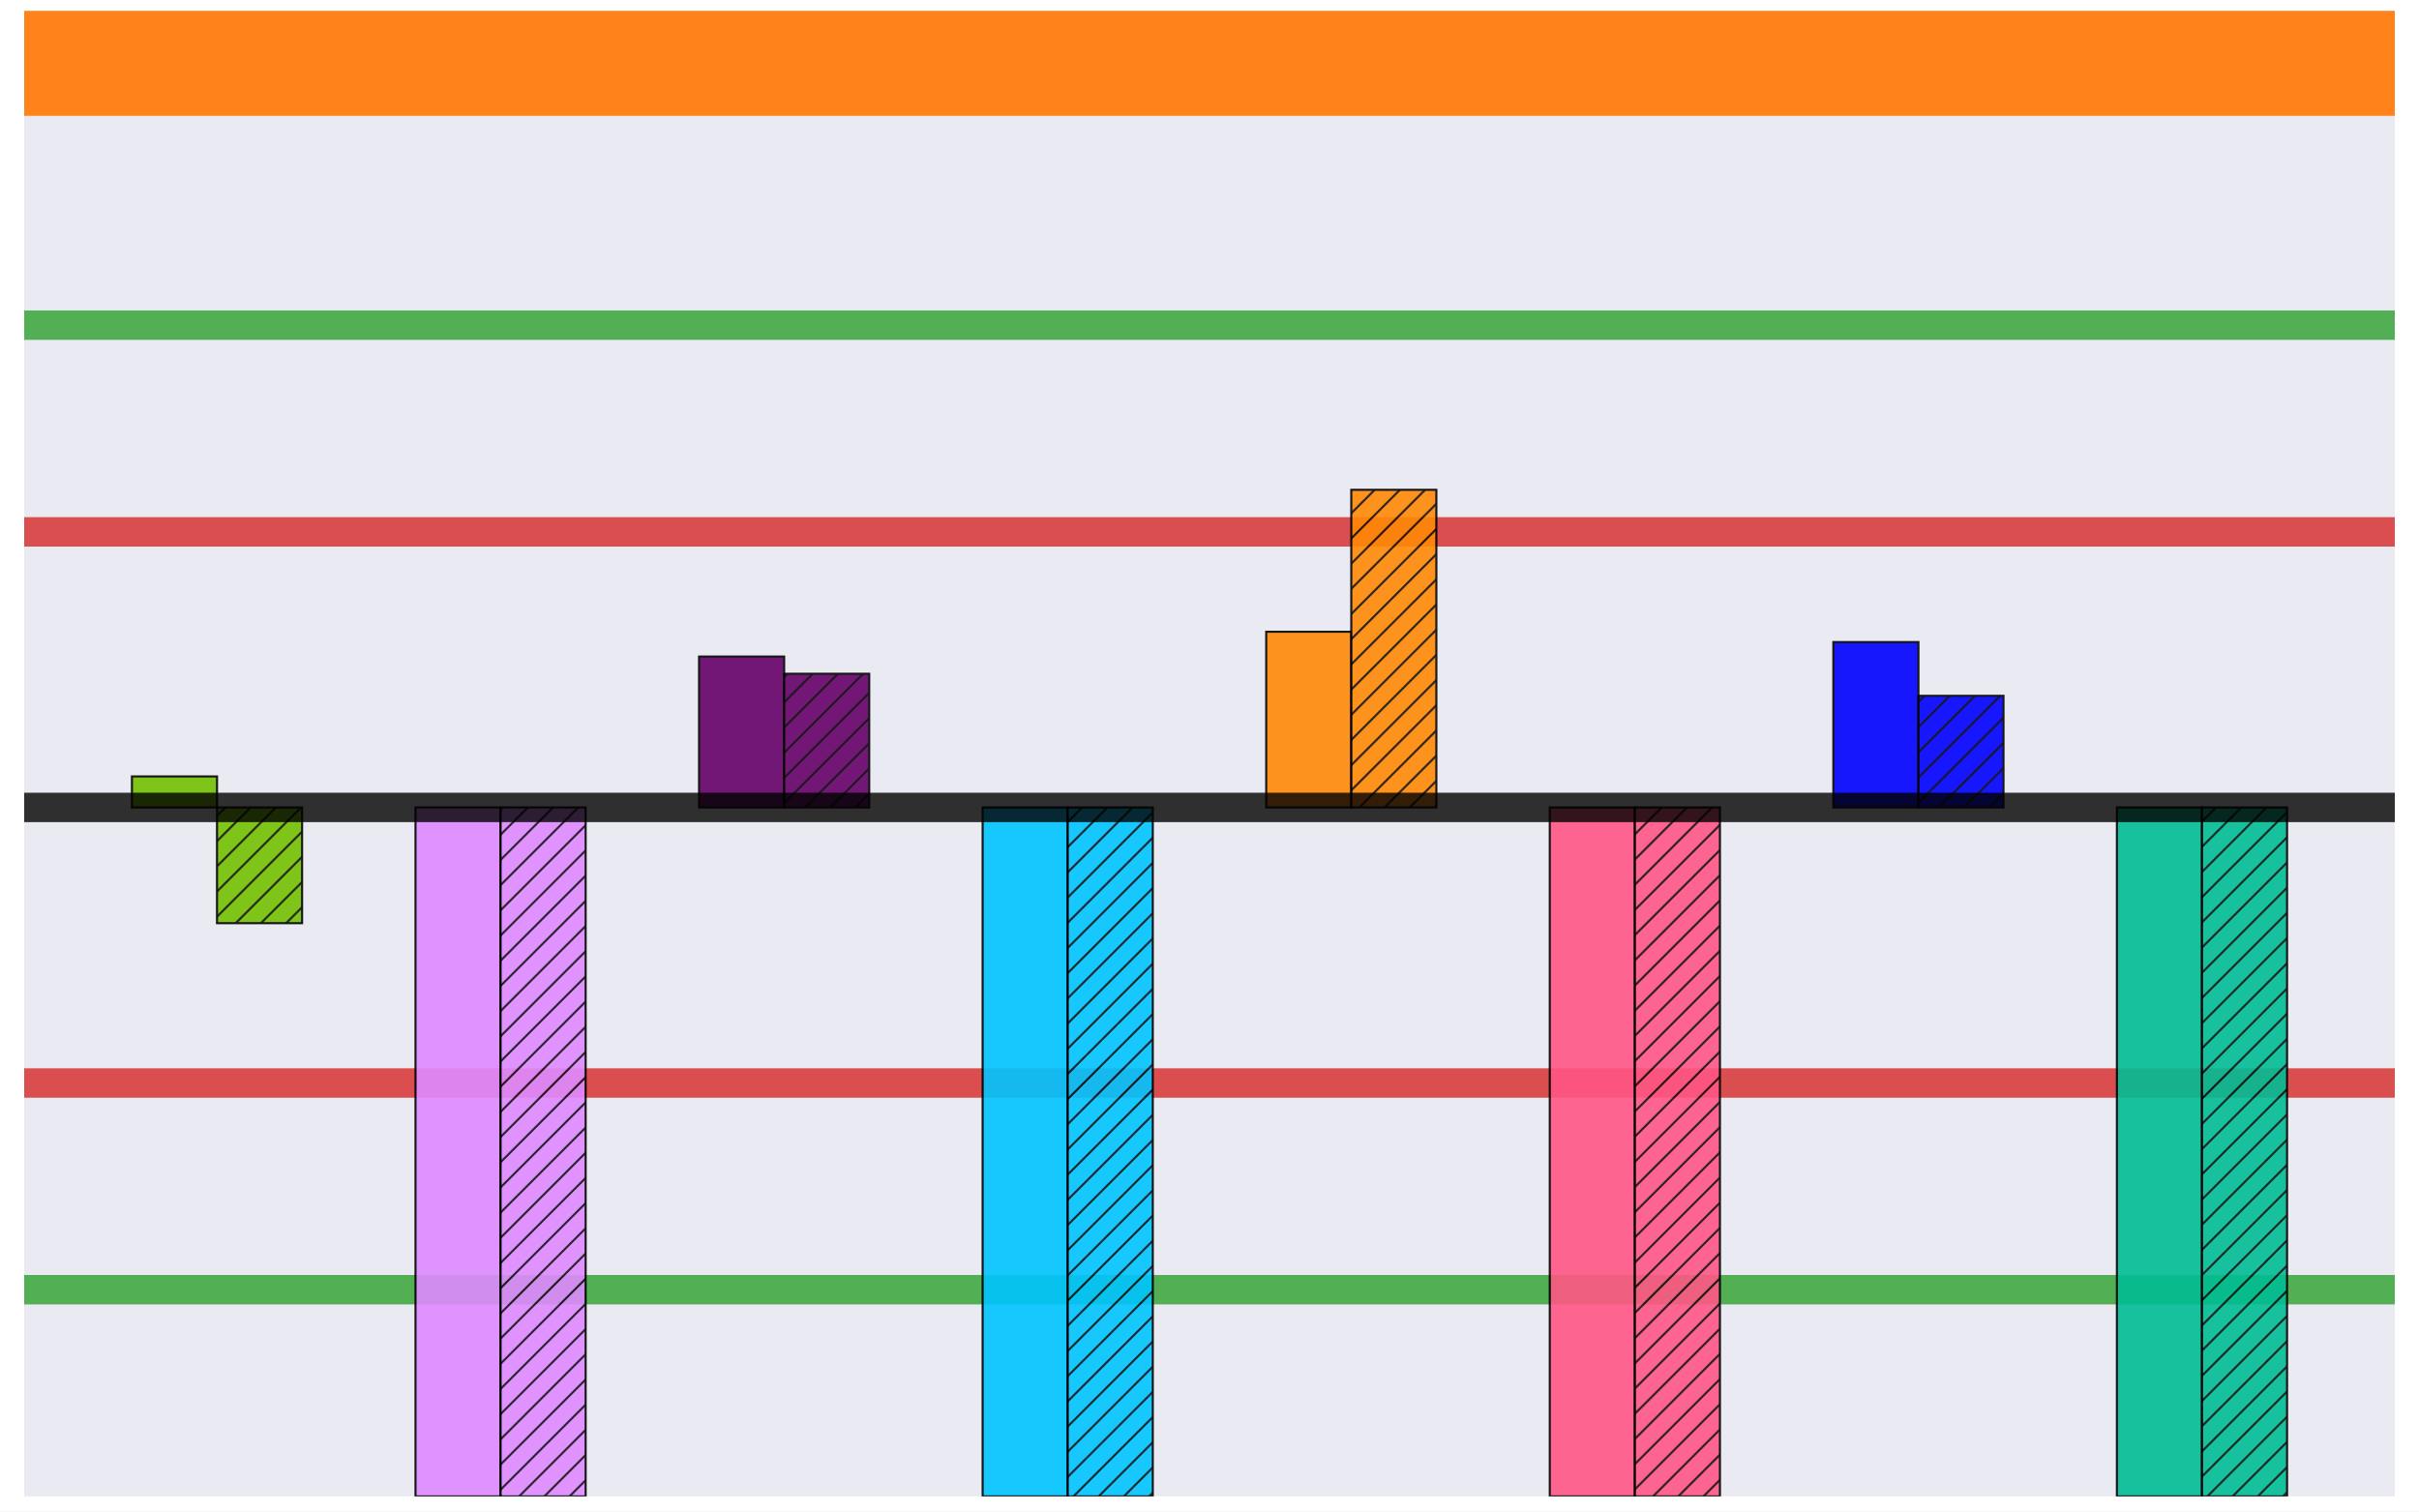
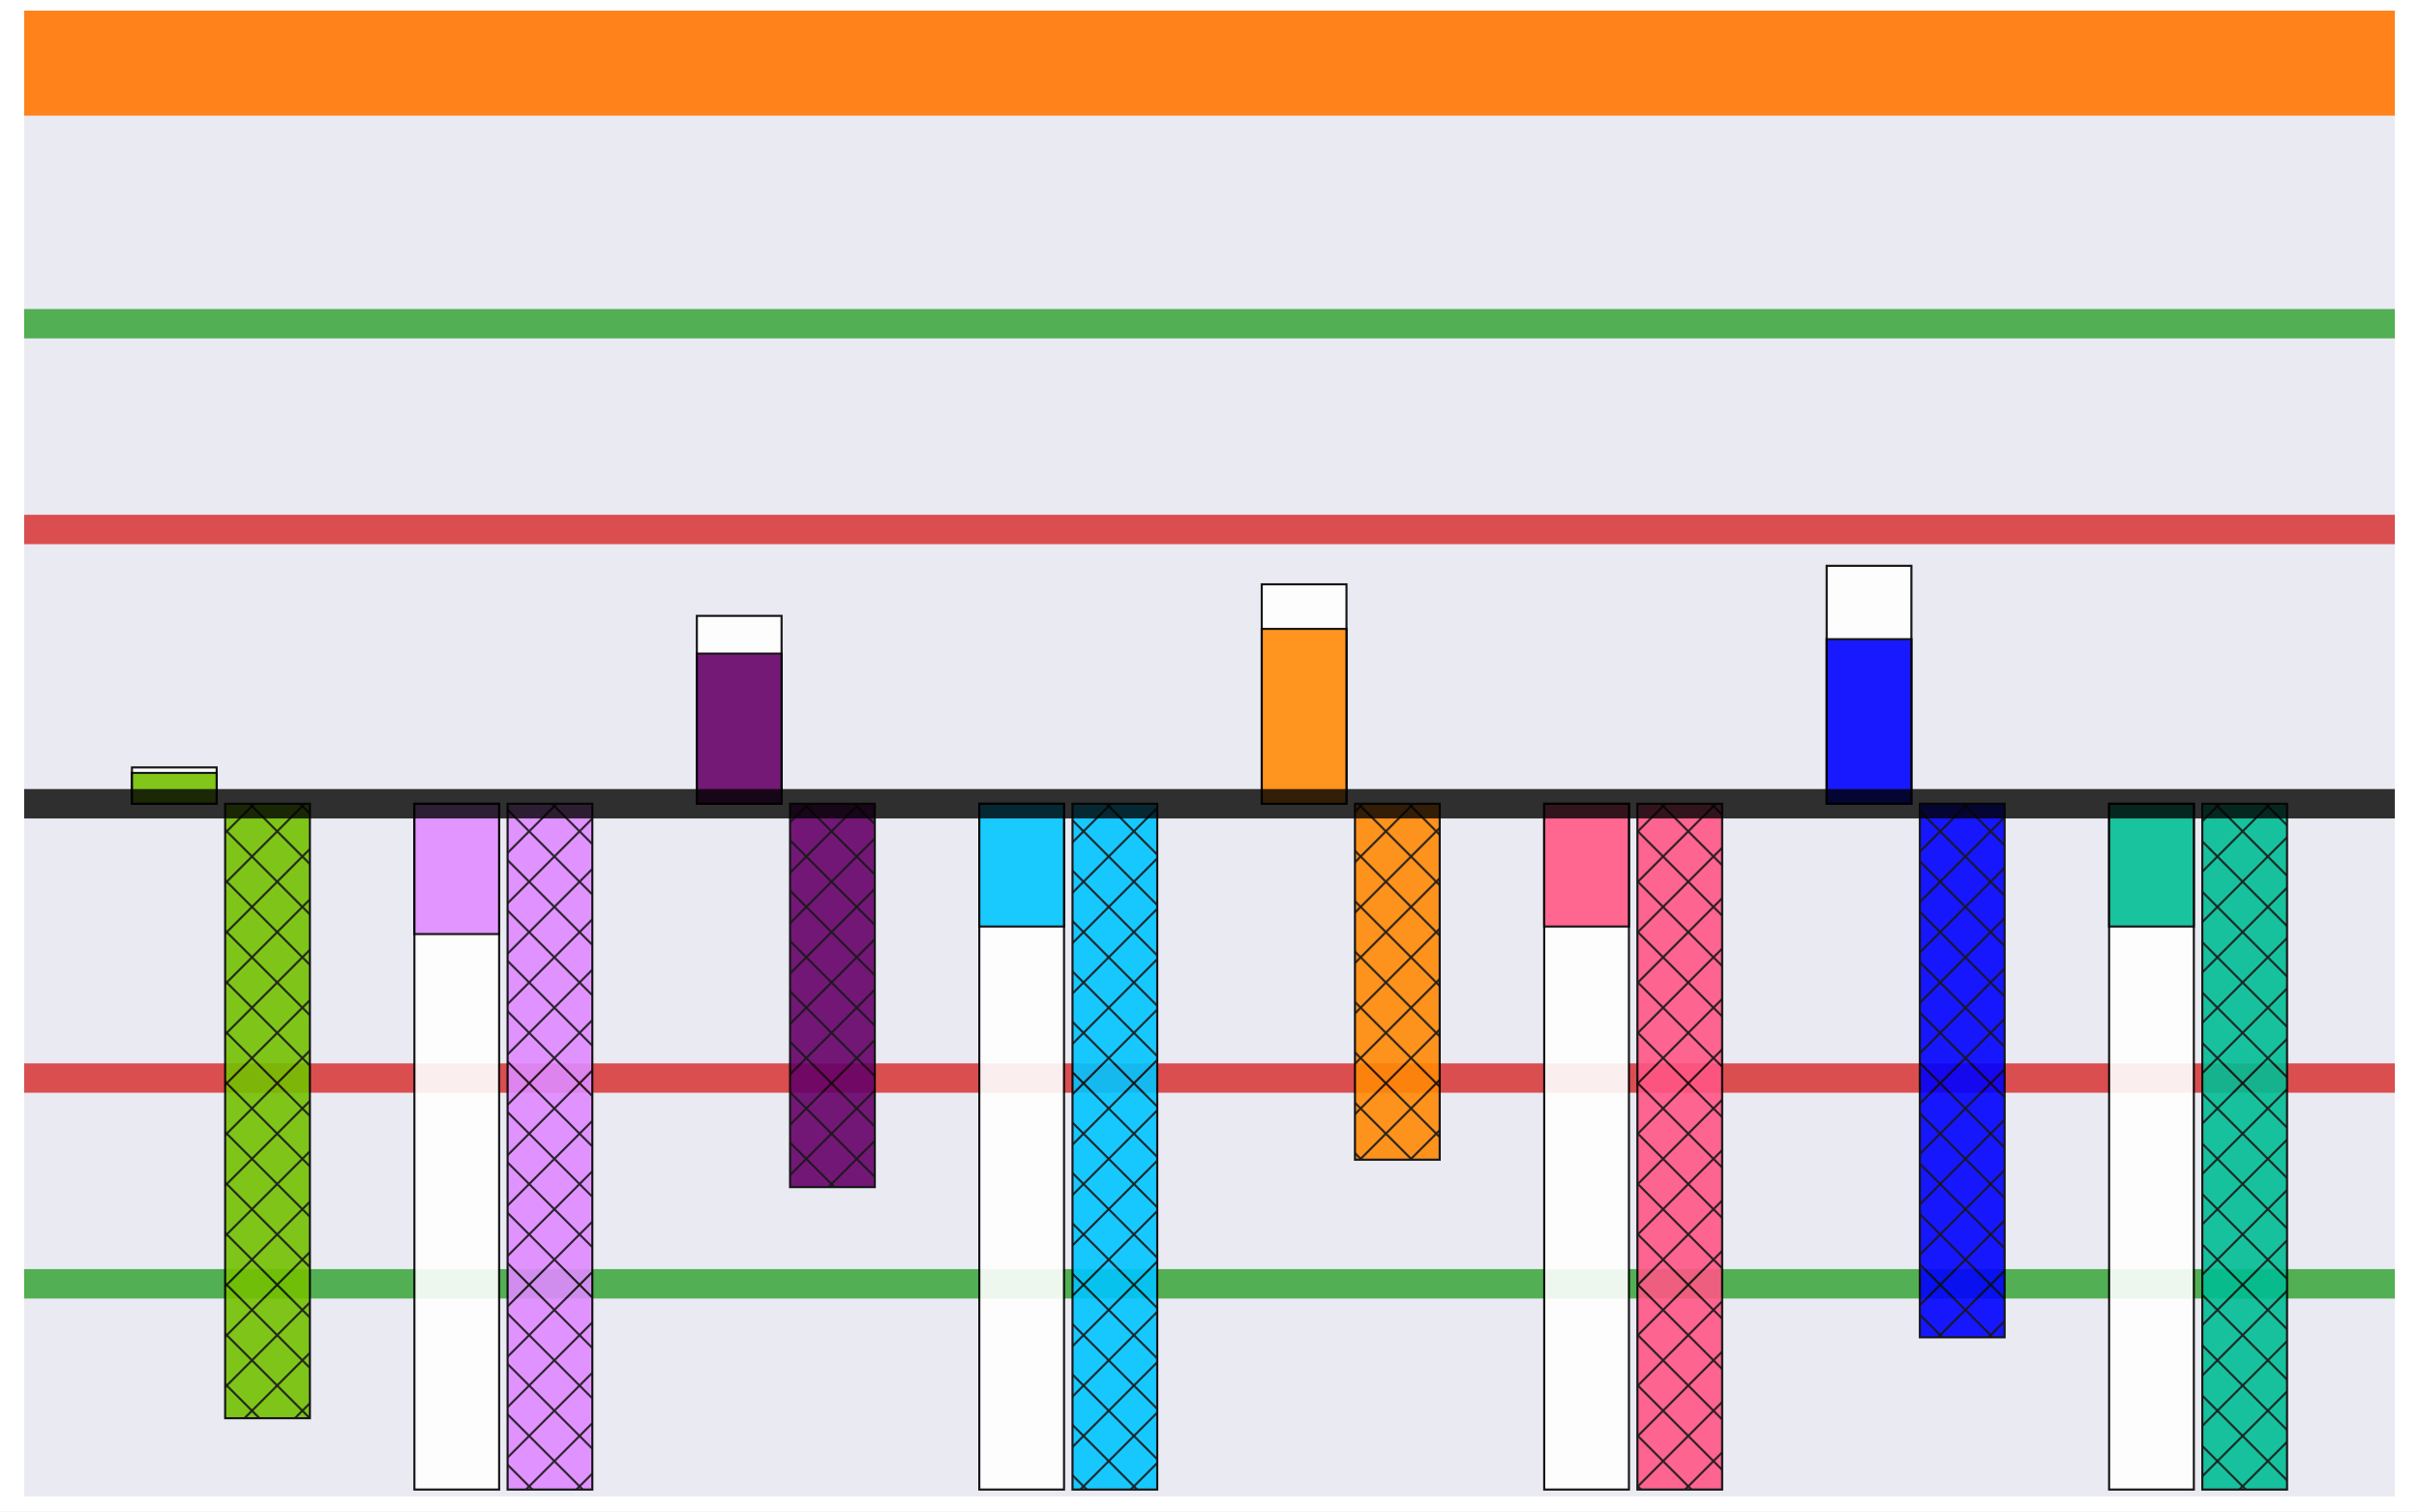
<svg xmlns="http://www.w3.org/2000/svg" width="1152pt" height="720pt" viewBox="0 0 1152 720" version="1.1">
  <defs>
    <style type="text/css">*{stroke-linejoin: round; stroke-linecap: butt}</style>
  </defs>
  <g id="figure_1">
    <g id="patch_1">
      <path d="M 0 720  L 1152 720  L 1152 0  L 0 0  z " style="fill: #ffffff" />
    </g>
    <g id="axes_1">
      <g id="patch_2">
        <path d="M 11.52 712.8  L 1140.48 712.8  L 1140.48 7.2  L 11.52 7.2  z " style="fill: #eaeaf2" />
      </g>
      <g id="matplotlib.axis_1" />
      <g id="matplotlib.axis_2" />
      <g id="line2d_1">
-         <path d="M 11.52 30.173  L 1140.48 30.173  " style="fill: none; stroke: #ff821b; stroke-width: 50" />
+         <path d="M 11.52 30.067  L 1140.48 30.067  " style="fill: none; stroke: #ff821b; stroke-width: 50" />
      </g>
      <g id="line2d_2">
-         <path d="M 11.52 154.884  L 1140.48 154.884  " clip-path="url(#p7d0d50a982)" style="fill: none; stroke: #2ca02c; stroke-opacity: 0.8; stroke-width: 14; stroke-linecap: round" />
+         <path d="M 11.52 154.2  L 1140.48 154.2  " clip-path="url(#p8929fa3967)" style="fill: none; stroke: #2ca02c; stroke-opacity: 0.8; stroke-width: 14; stroke-linecap: round" />
      </g>
      <g id="line2d_3">
-         <path d="M 11.52 253.34  L 1140.48 253.34  " clip-path="url(#p7d0d50a982)" style="fill: none; stroke: #d62728; stroke-opacity: 0.8; stroke-width: 14; stroke-linecap: round" />
+         <path d="M 11.52 252.2  L 1140.48 252.2  " clip-path="url(#p8929fa3967)" style="fill: none; stroke: #d62728; stroke-opacity: 0.8; stroke-width: 14; stroke-linecap: round" />
      </g>
      <g id="line2d_4">
-         <path d="M 11.52 614.344  L 1140.48 614.344  " clip-path="url(#p7d0d50a982)" style="fill: none; stroke: #2ca02c; stroke-opacity: 0.8; stroke-width: 14; stroke-linecap: round" />
+         <path d="M 11.52 611.533  L 1140.48 611.533  " clip-path="url(#p8929fa3967)" style="fill: none; stroke: #2ca02c; stroke-opacity: 0.8; stroke-width: 14; stroke-linecap: round" />
      </g>
      <g id="line2d_5">
-         <path d="M 11.52 515.888  L 1140.48 515.888  " clip-path="url(#p7d0d50a982)" style="fill: none; stroke: #d62728; stroke-opacity: 0.8; stroke-width: 14; stroke-linecap: round" />
+         <path d="M 11.52 513.533  L 1140.48 513.533  " clip-path="url(#p8929fa3967)" style="fill: none; stroke: #d62728; stroke-opacity: 0.8; stroke-width: 14; stroke-linecap: round" />
      </g>
      <g id="patch_3">
        <path d="M 11.52 712.8  L 11.52 7.2  " style="fill: none" />
      </g>
      <g id="patch_4">
        <path d="M 1140.48 712.8  L 1140.48 7.2  " style="fill: none" />
      </g>
      <g id="patch_5">
        <path d="M 11.52 712.8  L 1140.48 712.8  " style="fill: none" />
      </g>
      <g id="patch_6">
        <path d="M 11.52 7.2  L 1140.48 7.2  " style="fill: none" />
      </g>
      <g id="patch_7">
-         <path d="M 62.836 384.614  L 103.349 384.614  L 103.349 369.846  L 62.836 369.846  z " clip-path="url(#p7d0d50a982)" style="fill: #73c000; opacity: 0.9; stroke: #000000; stroke-linejoin: miter" />
+         <path d="M 62.836 382.867  L 103.19 382.867  L 103.19 365.553  L 62.836 365.553  z " clip-path="url(#p8929fa3967)" style="fill: #ffffff; opacity: 0.9; stroke: #000000; stroke-linejoin: miter" />
      </g>
      <g id="patch_8">
-         <path d="M 103.349 384.614  L 143.862 384.614  L 143.862 439.749  L 103.349 439.749  z " clip-path="url(#p7d0d50a982)" style="fill: url(#h7cf7b8fac6); opacity: 0.9; stroke: #000000; stroke-linejoin: miter" />
+         <path d="M 197.348 382.867  L 237.702 382.867  L 237.702 709.533  L 197.348 709.533  z " clip-path="url(#p8929fa3967)" style="fill: #ffffff; opacity: 0.9; stroke: #000000; stroke-linejoin: miter" />
      </g>
      <g id="patch_9">
-         <path d="M 197.879 384.614  L 238.392 384.614  L 238.392 712.8  L 197.879 712.8  z " clip-path="url(#p7d0d50a982)" style="fill: #df89ff; opacity: 0.9; stroke: #000000; stroke-linejoin: miter" />
+         <path d="M 331.861 382.867  L 372.214 382.867  L 372.214 293.36  L 331.861 293.36  z " clip-path="url(#p8929fa3967)" style="fill: #ffffff; opacity: 0.9; stroke: #000000; stroke-linejoin: miter" />
      </g>
      <g id="patch_10">
-         <path d="M 238.392 384.614  L 278.905 384.614  L 278.905 712.8  L 238.392 712.8  z " clip-path="url(#p7d0d50a982)" style="fill: url(#h158004fed1); opacity: 0.9; stroke: #000000; stroke-linejoin: miter" />
+         <path d="M 466.373 382.867  L 506.726 382.867  L 506.726 709.533  L 466.373 709.533  z " clip-path="url(#p8929fa3967)" style="fill: #ffffff; opacity: 0.9; stroke: #000000; stroke-linejoin: miter" />
      </g>
      <g id="patch_11">
-         <path d="M 332.922 384.614  L 373.435 384.614  L 373.435 312.741  L 332.922 312.741  z " clip-path="url(#p7d0d50a982)" style="fill: #660068; opacity: 0.9; stroke: #000000; stroke-linejoin: miter" />
+         <path d="M 600.885 382.867  L 641.238 382.867  L 641.238 278.333  L 600.885 278.333  z " clip-path="url(#p8929fa3967)" style="fill: #ffffff; opacity: 0.9; stroke: #000000; stroke-linejoin: miter" />
      </g>
      <g id="patch_12">
-         <path d="M 373.435 384.614  L 413.948 384.614  L 413.948 320.946  L 373.435 320.946  z " clip-path="url(#p7d0d50a982)" style="fill: url(#h83784d67d7); opacity: 0.9; stroke: #000000; stroke-linejoin: miter" />
+         <path d="M 735.397 382.867  L 775.75 382.867  L 775.75 709.533  L 735.397 709.533  z " clip-path="url(#p8929fa3967)" style="fill: #ffffff; opacity: 0.9; stroke: #000000; stroke-linejoin: miter" />
      </g>
      <g id="patch_13">
-         <path d="M 467.966 384.614  L 508.478 384.614  L 508.478 712.8  L 467.966 712.8  z " clip-path="url(#p7d0d50a982)" style="fill: #00c4ff; opacity: 0.9; stroke: #000000; stroke-linejoin: miter" />
+         <path d="M 869.909 382.867  L 910.263 382.867  L 910.263 269.513  L 869.909 269.513  z " clip-path="url(#p8929fa3967)" style="fill: #ffffff; opacity: 0.9; stroke: #000000; stroke-linejoin: miter" />
      </g>
      <g id="patch_14">
-         <path d="M 508.478 384.614  L 548.991 384.614  L 548.991 712.8  L 508.478 712.8  z " clip-path="url(#p7d0d50a982)" style="fill: url(#h0bd9711151); opacity: 0.9; stroke: #000000; stroke-linejoin: miter" />
+         <path d="M 1004.421 382.867  L 1044.775 382.867  L 1044.775 709.533  L 1004.421 709.533  z " clip-path="url(#p8929fa3967)" style="fill: #ffffff; opacity: 0.9; stroke: #000000; stroke-linejoin: miter" />
      </g>
      <g id="patch_15">
-         <path d="M 603.009 384.614  L 643.522 384.614  L 643.522 300.927  L 603.009 300.927  z " clip-path="url(#p7d0d50a982)" style="fill: #ff8805; opacity: 0.9; stroke: #000000; stroke-linejoin: miter" />
+         <path d="M 62.836 382.867  L 103.19 382.867  L 103.19 368.167  L 62.836 368.167  z " clip-path="url(#p8929fa3967)" style="fill: #73c000; opacity: 0.9; stroke: #000000; stroke-linejoin: miter" />
      </g>
      <g id="patch_16">
-         <path d="M 643.522 384.614  L 684.034 384.614  L 684.034 233.32  L 643.522 233.32  z " clip-path="url(#p7d0d50a982)" style="fill: url(#h8561ae9e70); opacity: 0.9; stroke: #000000; stroke-linejoin: miter" />
+         <path d="M 107.225 382.867  L 147.579 382.867  L 147.579 675.56  L 107.225 675.56  z " clip-path="url(#p8929fa3967)" style="fill: url(#h17d17f50f2); opacity: 0.9; stroke: #000000; stroke-linejoin: miter" />
      </g>
      <g id="patch_17">
-         <path d="M 738.052 384.614  L 778.565 384.614  L 778.565 712.8  L 738.052 712.8  z " clip-path="url(#p7d0d50a982)" style="fill: #ff5584; opacity: 0.9; stroke: #000000; stroke-linejoin: miter" />
+         <path d="M 197.348 382.867  L 237.702 382.867  L 237.702 444.933  L 197.348 444.933  z " clip-path="url(#p8929fa3967)" style="fill: #df89ff; opacity: 0.9; stroke: #000000; stroke-linejoin: miter" />
      </g>
      <g id="patch_18">
-         <path d="M 778.565 384.614  L 819.078 384.614  L 819.078 712.8  L 778.565 712.8  z " clip-path="url(#p7d0d50a982)" style="fill: url(#h6a0947cccc); opacity: 0.9; stroke: #000000; stroke-linejoin: miter" />
+         <path d="M 241.737 382.867  L 282.091 382.867  L 282.091 709.533  L 241.737 709.533  z " clip-path="url(#p8929fa3967)" style="fill: url(#h72abd2c85f); opacity: 0.9; stroke: #000000; stroke-linejoin: miter" />
      </g>
      <g id="patch_19">
-         <path d="M 873.095 384.614  L 913.608 384.614  L 913.608 305.849  L 873.095 305.849  z " clip-path="url(#p7d0d50a982)" style="fill: #0000ff; opacity: 0.9; stroke: #000000; stroke-linejoin: miter" />
+         <path d="M 331.861 382.867  L 372.214 382.867  L 372.214 311.327  L 331.861 311.327  z " clip-path="url(#p8929fa3967)" style="fill: #660068; opacity: 0.9; stroke: #000000; stroke-linejoin: miter" />
      </g>
      <g id="patch_20">
-         <path d="M 913.608 384.614  L 954.121 384.614  L 954.121 331.448  L 913.608 331.448  z " clip-path="url(#p7d0d50a982)" style="fill: url(#hfd883ed206); opacity: 0.9; stroke: #000000; stroke-linejoin: miter" />
+         <path d="M 376.25 382.867  L 416.603 382.867  L 416.603 565.473  L 376.25 565.473  z " clip-path="url(#p8929fa3967)" style="fill: url(#hba4138e2d2); opacity: 0.9; stroke: #000000; stroke-linejoin: miter" />
      </g>
      <g id="patch_21">
-         <path d="M 1008.138 384.614  L 1048.651 384.614  L 1048.651 712.8  L 1008.138 712.8  z " clip-path="url(#p7d0d50a982)" style="fill: #00bd94; opacity: 0.9; stroke: #000000; stroke-linejoin: miter" />
+         <path d="M 466.373 382.867  L 506.726 382.867  L 506.726 441.34  L 466.373 441.34  z " clip-path="url(#p8929fa3967)" style="fill: #00c4ff; opacity: 0.9; stroke: #000000; stroke-linejoin: miter" />
      </g>
      <g id="patch_22">
-         <path d="M 1048.651 384.614  L 1089.164 384.614  L 1089.164 712.8  L 1048.651 712.8  z " clip-path="url(#p7d0d50a982)" style="fill: url(#hda013651f6); opacity: 0.9; stroke: #000000; stroke-linejoin: miter" />
+         <path d="M 510.762 382.867  L 551.115 382.867  L 551.115 709.533  L 510.762 709.533  z " clip-path="url(#p8929fa3967)" style="fill: url(#h52ac8a0433); opacity: 0.9; stroke: #000000; stroke-linejoin: miter" />
+       </g>
+       <g id="patch_23">
+         <path d="M 600.885 382.867  L 641.238 382.867  L 641.238 299.567  L 600.885 299.567  z " clip-path="url(#p8929fa3967)" style="fill: #ff8805; opacity: 0.9; stroke: #000000; stroke-linejoin: miter" />
+       </g>
+       <g id="patch_24">
+         <path d="M 645.274 382.867  L 685.627 382.867  L 685.627 552.407  L 645.274 552.407  z " clip-path="url(#p8929fa3967)" style="fill: url(#h3ca6167244); opacity: 0.9; stroke: #000000; stroke-linejoin: miter" />
+       </g>
+       <g id="patch_25">
+         <path d="M 735.397 382.867  L 775.75 382.867  L 775.75 441.34  L 735.397 441.34  z " clip-path="url(#p8929fa3967)" style="fill: #ff5584; opacity: 0.9; stroke: #000000; stroke-linejoin: miter" />
+       </g>
+       <g id="patch_26">
+         <path d="M 779.786 382.867  L 820.139 382.867  L 820.139 709.533  L 779.786 709.533  z " clip-path="url(#p8929fa3967)" style="fill: url(#h4d85d174da); opacity: 0.9; stroke: #000000; stroke-linejoin: miter" />
+       </g>
+       <g id="patch_27">
+         <path d="M 869.909 382.867  L 910.263 382.867  L 910.263 304.467  L 869.909 304.467  z " clip-path="url(#p8929fa3967)" style="fill: #0000ff; opacity: 0.9; stroke: #000000; stroke-linejoin: miter" />
+       </g>
+       <g id="patch_28">
+         <path d="M 914.298 382.867  L 954.652 382.867  L 954.652 637.013  L 914.298 637.013  z " clip-path="url(#p8929fa3967)" style="fill: url(#h870a4490b8); opacity: 0.9; stroke: #000000; stroke-linejoin: miter" />
+       </g>
+       <g id="patch_29">
+         <path d="M 1004.421 382.867  L 1044.775 382.867  L 1044.775 441.34  L 1004.421 441.34  z " clip-path="url(#p8929fa3967)" style="fill: #00bd94; opacity: 0.9; stroke: #000000; stroke-linejoin: miter" />
+       </g>
+       <g id="patch_30">
+         <path d="M 1048.81 382.867  L 1089.164 382.867  L 1089.164 709.533  L 1048.81 709.533  z " clip-path="url(#p8929fa3967)" style="fill: url(#h01e40677c1); opacity: 0.9; stroke: #000000; stroke-linejoin: miter" />
      </g>
      <g id="line2d_6">
-         <path d="M 11.52 384.614  L 1140.48 384.614  " clip-path="url(#p7d0d50a982)" style="fill: none; stroke: #000000; stroke-opacity: 0.8; stroke-width: 14; stroke-linecap: round" />
+         <path d="M 11.52 382.867  L 1140.48 382.867  " clip-path="url(#p8929fa3967)" style="fill: none; stroke: #000000; stroke-opacity: 0.8; stroke-width: 14; stroke-linecap: round" />
      </g>
    </g>
  </g>
  <defs>
-     <clipPath id="p7d0d50a982">
+     <clipPath id="p8929fa3967">
      <rect x="11.52" y="7.2" width="1128.96" height="705.6" />
    </clipPath>
  </defs>
  <defs>
-     <pattern id="h7cf7b8fac6" patternUnits="userSpaceOnUse" x="0" y="0" width="72" height="72">
+     <pattern id="h17d17f50f2" patternUnits="userSpaceOnUse" x="0" y="0" width="72" height="72">
      <rect x="0" y="0" width="73" height="73" fill="#73c000" />
-       <path d="M -36 36  L 36 -36  M -30 42  L 42 -30  M -24 48  L 48 -24  M -18 54  L 54 -18  M -12 60  L 60 -12  M -6 66  L 66 -6  M 0 72  L 72 0  M 6 78  L 78 6  M 12 84  L 84 12  M 18 90  L 90 18  M 24 96  L 96 24  M 30 102  L 102 30  M 36 108  L 108 36  " style="fill: #000000; stroke: #000000; stroke-width: 1.0; stroke-linecap: butt; stroke-linejoin: miter; stroke-opacity: 0.9" />
+       <path d="M -36 36  L 36 -36  M -24 48  L 48 -24  M -12 60  L 60 -12  M 0 72  L 72 0  M 12 84  L 84 12  M 24 96  L 96 24  M 36 108  L 108 36  M -36 36  L 36 108  M -24 24  L 48 96  M -12 12  L 60 84  M 0 0  L 72 72  M 12 -12  L 84 60  M 24 -24  L 96 48  M 36 -36  L 108 36  " style="fill: #000000; stroke: #000000; stroke-width: 1.0; stroke-linecap: butt; stroke-linejoin: miter; stroke-opacity: 0.9" />
    </pattern>
-     <pattern id="h158004fed1" patternUnits="userSpaceOnUse" x="0" y="0" width="72" height="72">
+     <pattern id="h72abd2c85f" patternUnits="userSpaceOnUse" x="0" y="0" width="72" height="72">
      <rect x="0" y="0" width="73" height="73" fill="#df89ff" />
-       <path d="M -36 36  L 36 -36  M -30 42  L 42 -30  M -24 48  L 48 -24  M -18 54  L 54 -18  M -12 60  L 60 -12  M -6 66  L 66 -6  M 0 72  L 72 0  M 6 78  L 78 6  M 12 84  L 84 12  M 18 90  L 90 18  M 24 96  L 96 24  M 30 102  L 102 30  M 36 108  L 108 36  " style="fill: #000000; stroke: #000000; stroke-width: 1.0; stroke-linecap: butt; stroke-linejoin: miter; stroke-opacity: 0.9" />
+       <path d="M -36 36  L 36 -36  M -24 48  L 48 -24  M -12 60  L 60 -12  M 0 72  L 72 0  M 12 84  L 84 12  M 24 96  L 96 24  M 36 108  L 108 36  M -36 36  L 36 108  M -24 24  L 48 96  M -12 12  L 60 84  M 0 0  L 72 72  M 12 -12  L 84 60  M 24 -24  L 96 48  M 36 -36  L 108 36  " style="fill: #000000; stroke: #000000; stroke-width: 1.0; stroke-linecap: butt; stroke-linejoin: miter; stroke-opacity: 0.9" />
    </pattern>
-     <pattern id="h83784d67d7" patternUnits="userSpaceOnUse" x="0" y="0" width="72" height="72">
+     <pattern id="hba4138e2d2" patternUnits="userSpaceOnUse" x="0" y="0" width="72" height="72">
      <rect x="0" y="0" width="73" height="73" fill="#660068" />
-       <path d="M -36 36  L 36 -36  M -30 42  L 42 -30  M -24 48  L 48 -24  M -18 54  L 54 -18  M -12 60  L 60 -12  M -6 66  L 66 -6  M 0 72  L 72 0  M 6 78  L 78 6  M 12 84  L 84 12  M 18 90  L 90 18  M 24 96  L 96 24  M 30 102  L 102 30  M 36 108  L 108 36  " style="fill: #000000; stroke: #000000; stroke-width: 1.0; stroke-linecap: butt; stroke-linejoin: miter; stroke-opacity: 0.9" />
+       <path d="M -36 36  L 36 -36  M -24 48  L 48 -24  M -12 60  L 60 -12  M 0 72  L 72 0  M 12 84  L 84 12  M 24 96  L 96 24  M 36 108  L 108 36  M -36 36  L 36 108  M -24 24  L 48 96  M -12 12  L 60 84  M 0 0  L 72 72  M 12 -12  L 84 60  M 24 -24  L 96 48  M 36 -36  L 108 36  " style="fill: #000000; stroke: #000000; stroke-width: 1.0; stroke-linecap: butt; stroke-linejoin: miter; stroke-opacity: 0.9" />
    </pattern>
-     <pattern id="h0bd9711151" patternUnits="userSpaceOnUse" x="0" y="0" width="72" height="72">
+     <pattern id="h52ac8a0433" patternUnits="userSpaceOnUse" x="0" y="0" width="72" height="72">
      <rect x="0" y="0" width="73" height="73" fill="#00c4ff" />
-       <path d="M -36 36  L 36 -36  M -30 42  L 42 -30  M -24 48  L 48 -24  M -18 54  L 54 -18  M -12 60  L 60 -12  M -6 66  L 66 -6  M 0 72  L 72 0  M 6 78  L 78 6  M 12 84  L 84 12  M 18 90  L 90 18  M 24 96  L 96 24  M 30 102  L 102 30  M 36 108  L 108 36  " style="fill: #000000; stroke: #000000; stroke-width: 1.0; stroke-linecap: butt; stroke-linejoin: miter; stroke-opacity: 0.9" />
+       <path d="M -36 36  L 36 -36  M -24 48  L 48 -24  M -12 60  L 60 -12  M 0 72  L 72 0  M 12 84  L 84 12  M 24 96  L 96 24  M 36 108  L 108 36  M -36 36  L 36 108  M -24 24  L 48 96  M -12 12  L 60 84  M 0 0  L 72 72  M 12 -12  L 84 60  M 24 -24  L 96 48  M 36 -36  L 108 36  " style="fill: #000000; stroke: #000000; stroke-width: 1.0; stroke-linecap: butt; stroke-linejoin: miter; stroke-opacity: 0.9" />
    </pattern>
-     <pattern id="h8561ae9e70" patternUnits="userSpaceOnUse" x="0" y="0" width="72" height="72">
+     <pattern id="h3ca6167244" patternUnits="userSpaceOnUse" x="0" y="0" width="72" height="72">
      <rect x="0" y="0" width="73" height="73" fill="#ff8805" />
-       <path d="M -36 36  L 36 -36  M -30 42  L 42 -30  M -24 48  L 48 -24  M -18 54  L 54 -18  M -12 60  L 60 -12  M -6 66  L 66 -6  M 0 72  L 72 0  M 6 78  L 78 6  M 12 84  L 84 12  M 18 90  L 90 18  M 24 96  L 96 24  M 30 102  L 102 30  M 36 108  L 108 36  " style="fill: #000000; stroke: #000000; stroke-width: 1.0; stroke-linecap: butt; stroke-linejoin: miter; stroke-opacity: 0.9" />
+       <path d="M -36 36  L 36 -36  M -24 48  L 48 -24  M -12 60  L 60 -12  M 0 72  L 72 0  M 12 84  L 84 12  M 24 96  L 96 24  M 36 108  L 108 36  M -36 36  L 36 108  M -24 24  L 48 96  M -12 12  L 60 84  M 0 0  L 72 72  M 12 -12  L 84 60  M 24 -24  L 96 48  M 36 -36  L 108 36  " style="fill: #000000; stroke: #000000; stroke-width: 1.0; stroke-linecap: butt; stroke-linejoin: miter; stroke-opacity: 0.9" />
    </pattern>
-     <pattern id="h6a0947cccc" patternUnits="userSpaceOnUse" x="0" y="0" width="72" height="72">
+     <pattern id="h4d85d174da" patternUnits="userSpaceOnUse" x="0" y="0" width="72" height="72">
      <rect x="0" y="0" width="73" height="73" fill="#ff5584" />
-       <path d="M -36 36  L 36 -36  M -30 42  L 42 -30  M -24 48  L 48 -24  M -18 54  L 54 -18  M -12 60  L 60 -12  M -6 66  L 66 -6  M 0 72  L 72 0  M 6 78  L 78 6  M 12 84  L 84 12  M 18 90  L 90 18  M 24 96  L 96 24  M 30 102  L 102 30  M 36 108  L 108 36  " style="fill: #000000; stroke: #000000; stroke-width: 1.0; stroke-linecap: butt; stroke-linejoin: miter; stroke-opacity: 0.9" />
+       <path d="M -36 36  L 36 -36  M -24 48  L 48 -24  M -12 60  L 60 -12  M 0 72  L 72 0  M 12 84  L 84 12  M 24 96  L 96 24  M 36 108  L 108 36  M -36 36  L 36 108  M -24 24  L 48 96  M -12 12  L 60 84  M 0 0  L 72 72  M 12 -12  L 84 60  M 24 -24  L 96 48  M 36 -36  L 108 36  " style="fill: #000000; stroke: #000000; stroke-width: 1.0; stroke-linecap: butt; stroke-linejoin: miter; stroke-opacity: 0.9" />
    </pattern>
-     <pattern id="hfd883ed206" patternUnits="userSpaceOnUse" x="0" y="0" width="72" height="72">
+     <pattern id="h870a4490b8" patternUnits="userSpaceOnUse" x="0" y="0" width="72" height="72">
      <rect x="0" y="0" width="73" height="73" fill="#0000ff" />
-       <path d="M -36 36  L 36 -36  M -30 42  L 42 -30  M -24 48  L 48 -24  M -18 54  L 54 -18  M -12 60  L 60 -12  M -6 66  L 66 -6  M 0 72  L 72 0  M 6 78  L 78 6  M 12 84  L 84 12  M 18 90  L 90 18  M 24 96  L 96 24  M 30 102  L 102 30  M 36 108  L 108 36  " style="fill: #000000; stroke: #000000; stroke-width: 1.0; stroke-linecap: butt; stroke-linejoin: miter; stroke-opacity: 0.9" />
+       <path d="M -36 36  L 36 -36  M -24 48  L 48 -24  M -12 60  L 60 -12  M 0 72  L 72 0  M 12 84  L 84 12  M 24 96  L 96 24  M 36 108  L 108 36  M -36 36  L 36 108  M -24 24  L 48 96  M -12 12  L 60 84  M 0 0  L 72 72  M 12 -12  L 84 60  M 24 -24  L 96 48  M 36 -36  L 108 36  " style="fill: #000000; stroke: #000000; stroke-width: 1.0; stroke-linecap: butt; stroke-linejoin: miter; stroke-opacity: 0.9" />
    </pattern>
-     <pattern id="hda013651f6" patternUnits="userSpaceOnUse" x="0" y="0" width="72" height="72">
+     <pattern id="h01e40677c1" patternUnits="userSpaceOnUse" x="0" y="0" width="72" height="72">
      <rect x="0" y="0" width="73" height="73" fill="#00bd94" />
-       <path d="M -36 36  L 36 -36  M -30 42  L 42 -30  M -24 48  L 48 -24  M -18 54  L 54 -18  M -12 60  L 60 -12  M -6 66  L 66 -6  M 0 72  L 72 0  M 6 78  L 78 6  M 12 84  L 84 12  M 18 90  L 90 18  M 24 96  L 96 24  M 30 102  L 102 30  M 36 108  L 108 36  " style="fill: #000000; stroke: #000000; stroke-width: 1.0; stroke-linecap: butt; stroke-linejoin: miter; stroke-opacity: 0.9" />
+       <path d="M -36 36  L 36 -36  M -24 48  L 48 -24  M -12 60  L 60 -12  M 0 72  L 72 0  M 12 84  L 84 12  M 24 96  L 96 24  M 36 108  L 108 36  M -36 36  L 36 108  M -24 24  L 48 96  M -12 12  L 60 84  M 0 0  L 72 72  M 12 -12  L 84 60  M 24 -24  L 96 48  M 36 -36  L 108 36  " style="fill: #000000; stroke: #000000; stroke-width: 1.0; stroke-linecap: butt; stroke-linejoin: miter; stroke-opacity: 0.9" />
    </pattern>
  </defs>
</svg>
